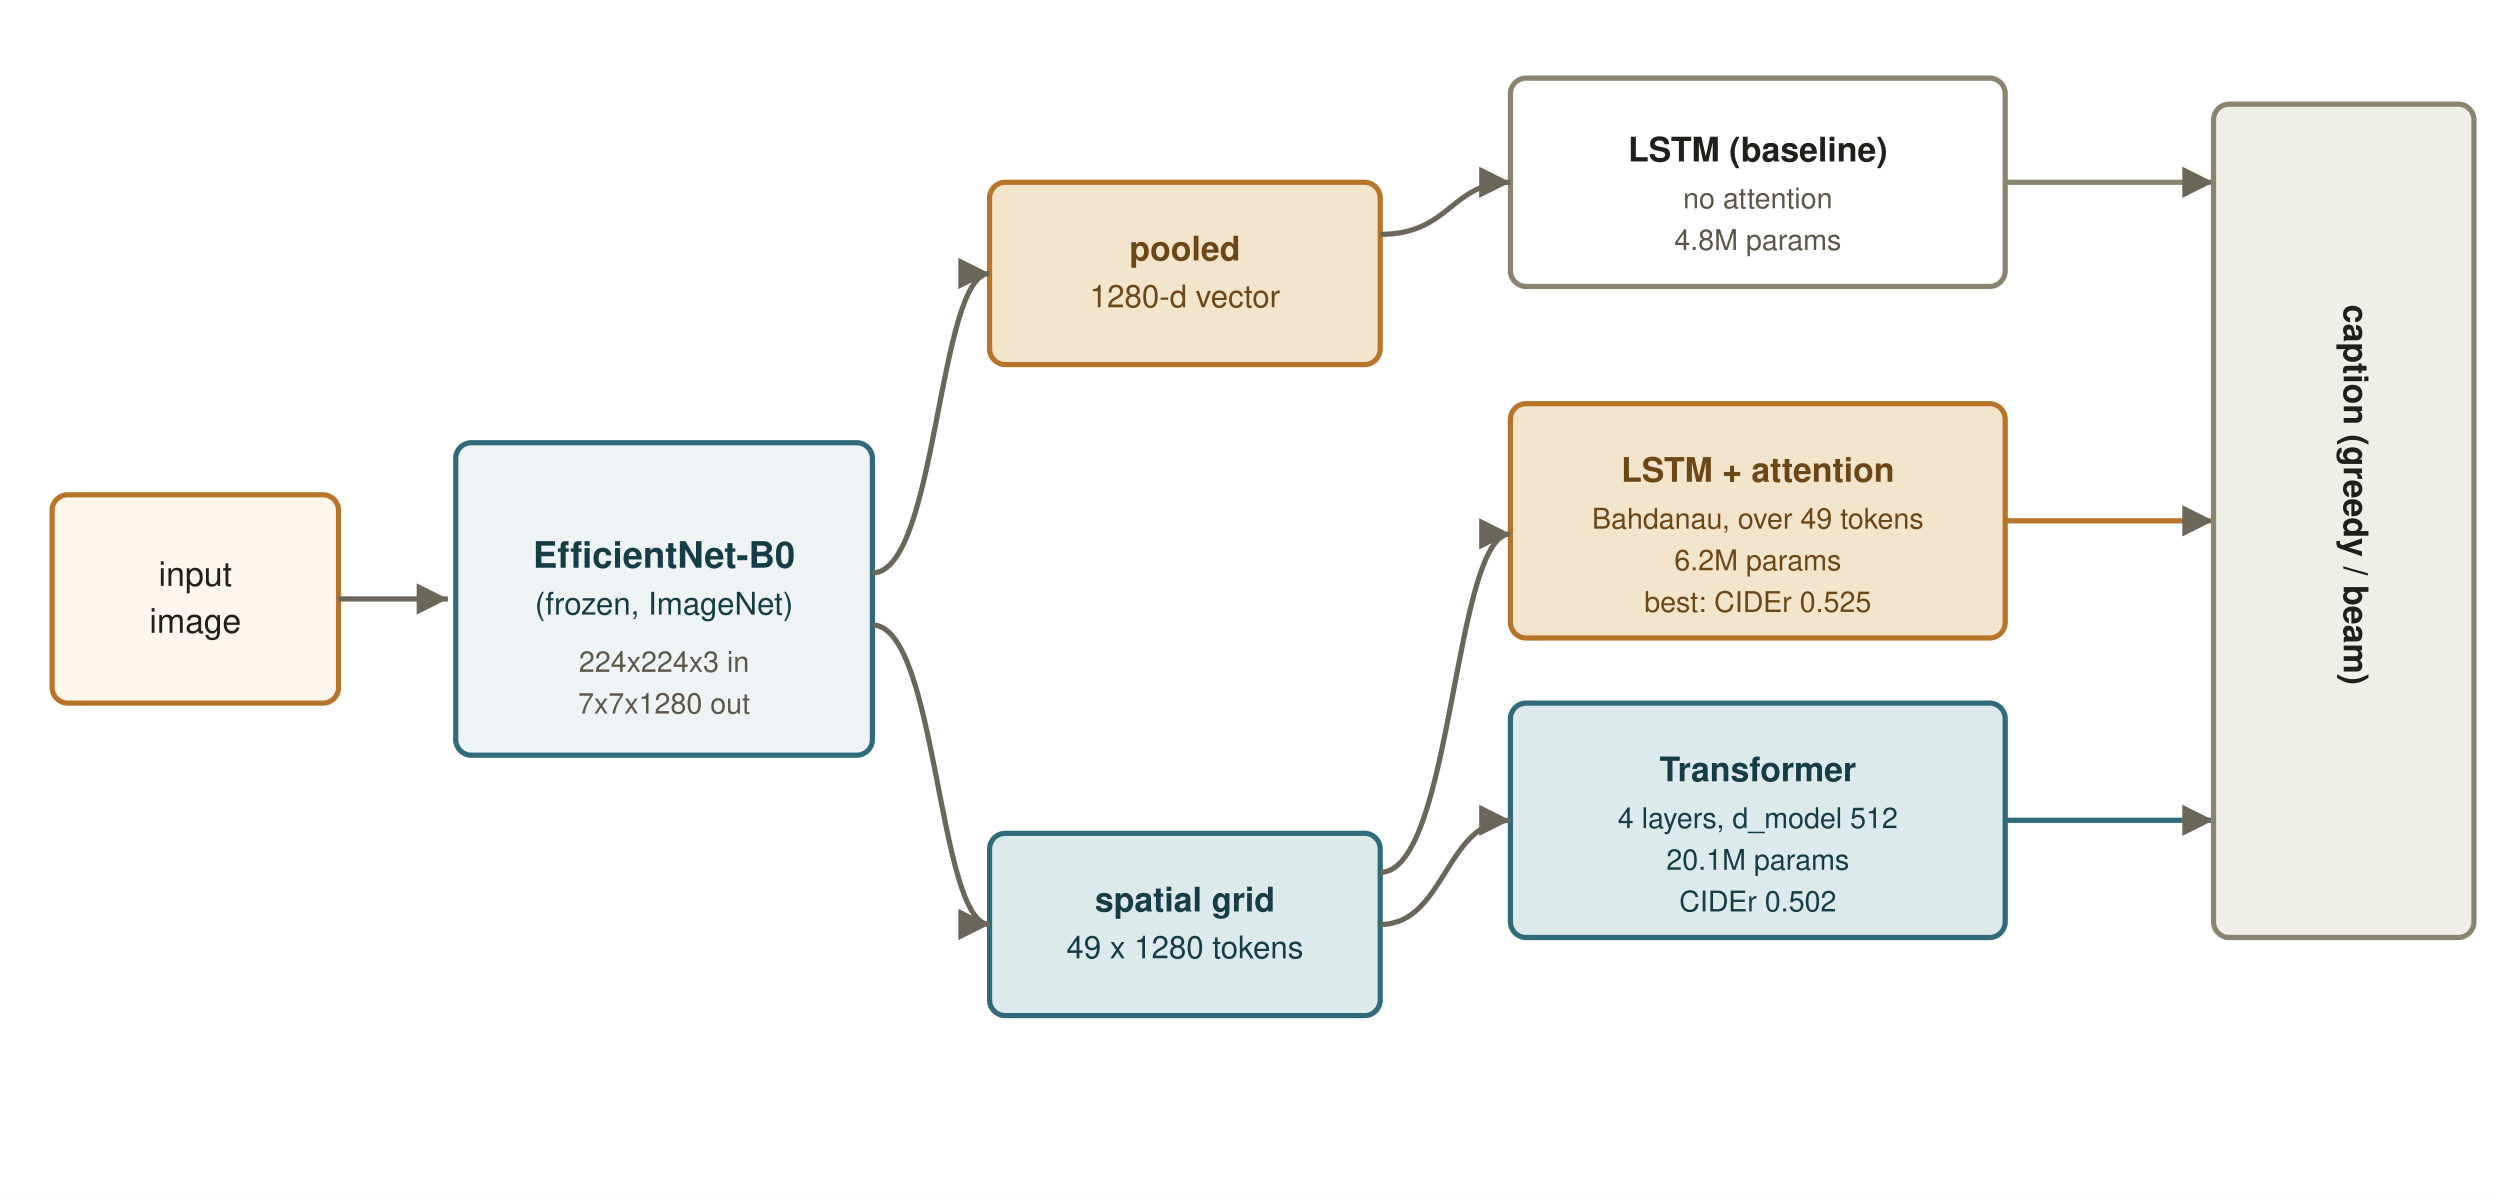
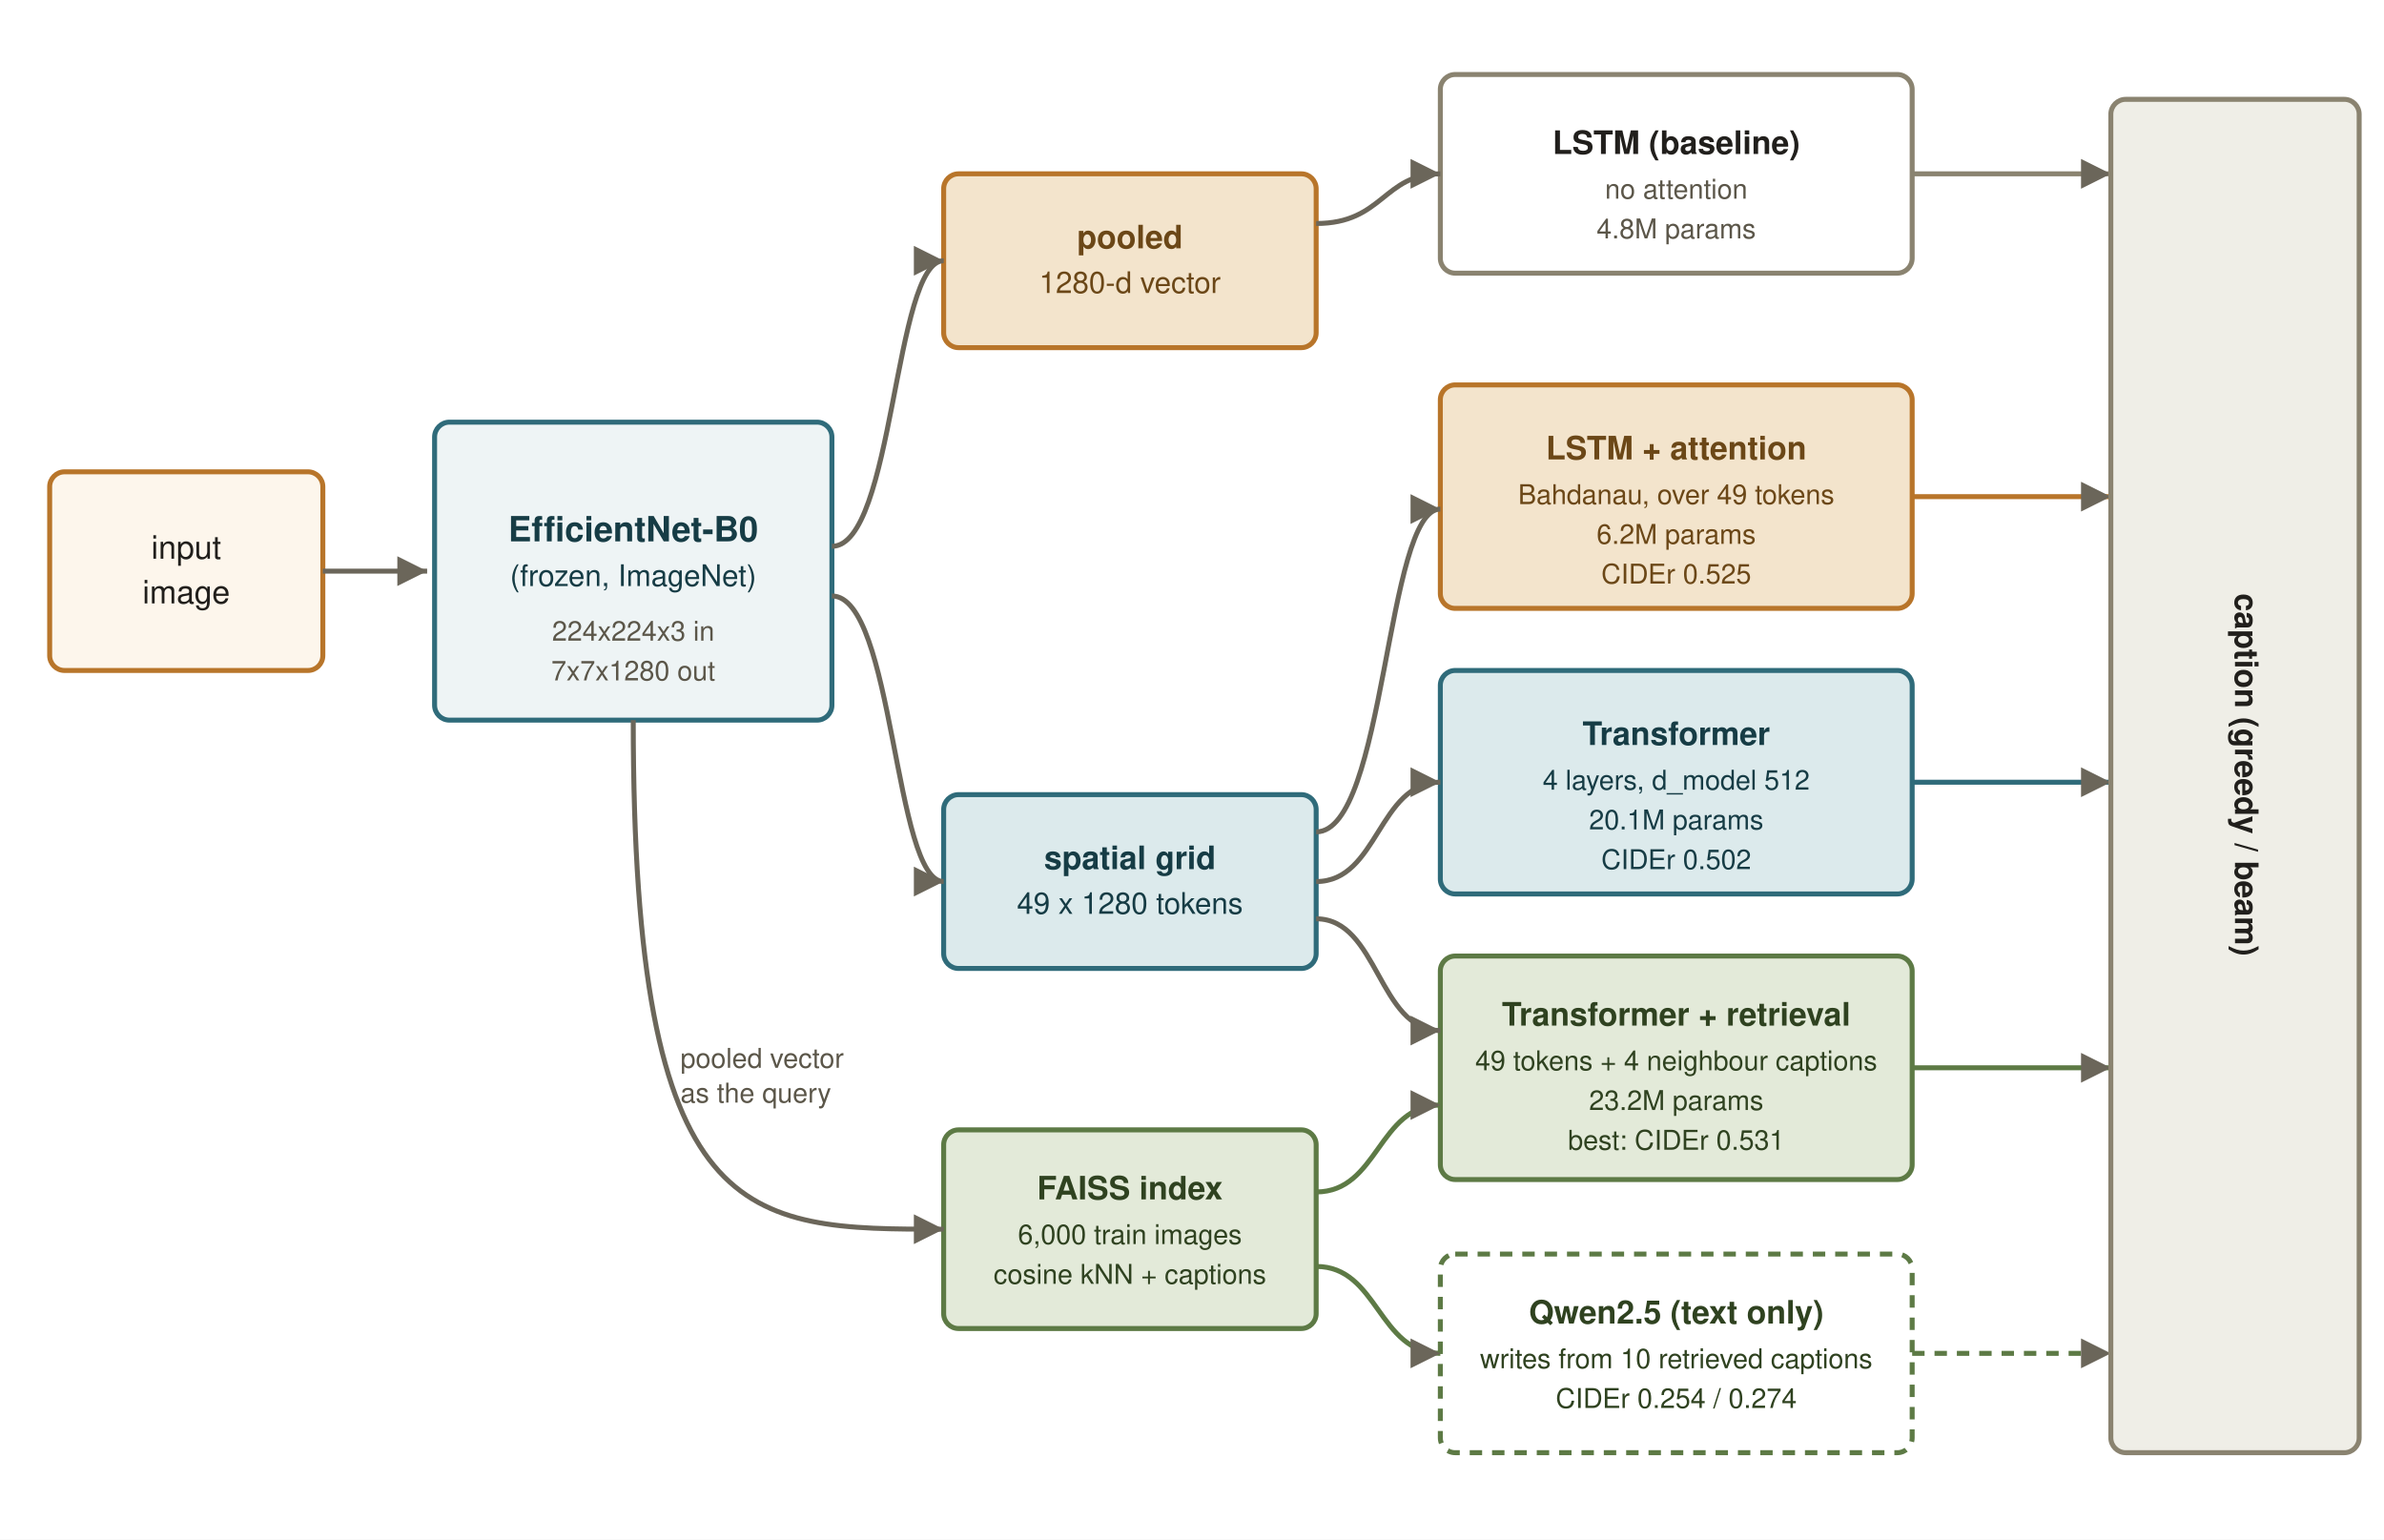
- <svg xmlns="http://www.w3.org/2000/svg" viewBox="0 0 960 460" font-family="Helvetica, Arial, sans-serif">
-   <rect x="0" y="0" width="960" height="460" fill="#ffffff" />
+ <svg xmlns="http://www.w3.org/2000/svg" viewBox="0 0 960 620" font-family="Helvetica, Arial, sans-serif">
+   <rect x="0" y="0" width="960" height="620" fill="#ffffff" />
  <rect x="20" y="190" width="110" height="80" rx="6" fill="#fdf6ec" stroke="#b8752a" stroke-width="2" />
  <text x="75" y="225" text-anchor="middle" font-size="13" fill="#211f1c">input</text>
  <text x="75" y="243" text-anchor="middle" font-size="13" fill="#211f1c">image</text>
  <line x1="130" y1="230" x2="172" y2="230" stroke="#6b665a" stroke-width="2" marker-end="url(#arrow)" />
  <rect x="175" y="170" width="160" height="120" rx="6" fill="#eef4f5" stroke="#2f6b7a" stroke-width="2" />
  <text x="255" y="218" text-anchor="middle" font-size="14" font-weight="bold" fill="#163c45">EfficientNet-B0</text>
  <text x="255" y="236" text-anchor="middle" font-size="12" fill="#163c45">(frozen, ImageNet)</text>
  <text x="255" y="258" text-anchor="middle" font-size="11" fill="#5b5649">224x224x3 in</text>
  <text x="255" y="274" text-anchor="middle" font-size="11" fill="#5b5649">7x7x1280 out</text>
  <rect x="380" y="70" width="150" height="70" rx="6" fill="#f3e4cc" stroke="#b8752a" stroke-width="2" />
  <text x="455" y="100" text-anchor="middle" font-size="13" font-weight="bold" fill="#6b4717">pooled</text>
  <text x="455" y="118" text-anchor="middle" font-size="12" fill="#6b4717">1280-d vector</text>
  <rect x="380" y="320" width="150" height="70" rx="6" fill="#dceaec" stroke="#2f6b7a" stroke-width="2" />
  <text x="455" y="350" text-anchor="middle" font-size="13" font-weight="bold" fill="#163c45">spatial grid</text>
  <text x="455" y="368" text-anchor="middle" font-size="12" fill="#163c45">49 x 1280 tokens</text>
  <path d="M 335 220 C 360 220, 360 105, 380 105" fill="none" stroke="#6b665a" stroke-width="2" marker-end="url(#arrow)" />
  <path d="M 335 240 C 360 240, 360 355, 380 355" fill="none" stroke="#6b665a" stroke-width="2" marker-end="url(#arrow)" />
  <rect x="580" y="30" width="190" height="80" rx="6" fill="#ffffff" stroke="#8a8370" stroke-width="2" />
  <text x="675" y="62" text-anchor="middle" font-size="13" font-weight="bold" fill="#211f1c">LSTM (baseline)</text>
  <text x="675" y="80" text-anchor="middle" font-size="11" fill="#5b5649">no attention</text>
  <text x="675" y="96" text-anchor="middle" font-size="11" fill="#5b5649">4.8M params</text>
  <rect x="580" y="155" width="190" height="90" rx="6" fill="#f3e4cc" stroke="#b8752a" stroke-width="2" />
  <text x="675" y="185" text-anchor="middle" font-size="13" font-weight="bold" fill="#6b4717">LSTM + attention</text>
  <text x="675" y="203" text-anchor="middle" font-size="11" fill="#6b4717">Bahdanau, over 49 tokens</text>
  <text x="675" y="219" text-anchor="middle" font-size="11" fill="#6b4717">6.2M params</text>
-   <text x="675" y="235" text-anchor="middle" font-size="11" fill="#6b4717">best: CIDEr 0.525</text>
+   <text x="675" y="235" text-anchor="middle" font-size="11" fill="#6b4717">CIDEr 0.525</text>
  <rect x="580" y="270" width="190" height="90" rx="6" fill="#dceaec" stroke="#2f6b7a" stroke-width="2" />
  <text x="675" y="300" text-anchor="middle" font-size="13" font-weight="bold" fill="#163c45">Transformer</text>
  <text x="675" y="318" text-anchor="middle" font-size="11" fill="#163c45">4 layers, d_model 512</text>
  <text x="675" y="334" text-anchor="middle" font-size="11" fill="#163c45">20.1M params</text>
  <text x="675" y="350" text-anchor="middle" font-size="11" fill="#163c45">CIDEr 0.502</text>
  <path d="M 530 90 C 557 90, 557 70, 580 70" fill="none" stroke="#6b665a" stroke-width="2" marker-end="url(#arrow)" />
  <path d="M 530 335 C 558 335, 558 205, 580 205" fill="none" stroke="#6b665a" stroke-width="2" marker-end="url(#arrow)" />
  <path d="M 530 355 C 555 355, 555 315, 580 315" fill="none" stroke="#6b665a" stroke-width="2" marker-end="url(#arrow)" />
+   <rect x="380" y="455" width="150" height="80" rx="6" fill="#e3ead9" stroke="#5d7a45" stroke-width="2" />
+   <text x="455" y="483" text-anchor="middle" font-size="13" font-weight="bold" fill="#2f4220">FAISS index</text>
+   <text x="455" y="501" text-anchor="middle" font-size="11" fill="#2f4220">6,000 train images</text>
+   <text x="455" y="517" text-anchor="middle" font-size="11" fill="#2f4220">cosine kNN + captions</text>
+   <path d="M 255 290 C 255 495, 300 495, 380 495" fill="none" stroke="#6b665a" stroke-width="2" marker-end="url(#arrow)" />
+   <text x="274" y="430" font-size="11" fill="#5b5649">pooled vector</text>
+   <text x="274" y="444" font-size="11" fill="#5b5649">as the query</text>
+   <rect x="580" y="385" width="190" height="90" rx="6" fill="#e3ead9" stroke="#5d7a45" stroke-width="2" />
+   <text x="675" y="413" text-anchor="middle" font-size="13" font-weight="bold" fill="#2f4220">Transformer + retrieval</text>
+   <text x="675" y="431" text-anchor="middle" font-size="11" fill="#2f4220">49 tokens + 4 neighbour captions</text>
+   <text x="675" y="447" text-anchor="middle" font-size="11" fill="#2f4220">23.2M params</text>
+   <text x="675" y="463" text-anchor="middle" font-size="11" fill="#2f4220">best: CIDEr 0.531</text>
+   <rect x="580" y="505" width="190" height="80" rx="6" fill="#ffffff" stroke="#5d7a45" stroke-width="2" stroke-dasharray="5 4" />
+   <text x="675" y="533" text-anchor="middle" font-size="13" font-weight="bold" fill="#2f4220">Qwen2.5 (text only)</text>
+   <text x="675" y="551" text-anchor="middle" font-size="11" fill="#2f4220">writes from 10 retrieved captions</text>
+   <text x="675" y="567" text-anchor="middle" font-size="11" fill="#2f4220">CIDEr 0.254 / 0.274</text>
+   <path d="M 530 370 C 555 370, 555 415, 580 415" fill="none" stroke="#6b665a" stroke-width="2" marker-end="url(#arrow)" />
+   <path d="M 530 480 C 555 480, 555 445, 580 445" fill="none" stroke="#5d7a45" stroke-width="2" marker-end="url(#arrow)" />
+   <path d="M 530 510 C 555 510, 555 545, 580 545" fill="none" stroke="#5d7a45" stroke-width="2" marker-end="url(#arrow)" />
  <line x1="770" y1="70" x2="850" y2="70" stroke="#8a8370" stroke-width="2" marker-end="url(#arrow)" />
  <line x1="770" y1="200" x2="850" y2="200" stroke="#b8752a" stroke-width="2" marker-end="url(#arrow)" />
  <line x1="770" y1="315" x2="850" y2="315" stroke="#2f6b7a" stroke-width="2" marker-end="url(#arrow)" />
-   <rect x="850" y="40" width="100" height="320" rx="6" fill="#efeee7" stroke="#8a8370" stroke-width="2" />
-   <text x="900" y="190" text-anchor="middle" font-size="13" font-weight="bold" fill="#211f1c" transform="rotate(90 900 190)">caption (greedy / beam)</text>
+   <line x1="770" y1="430" x2="850" y2="430" stroke="#5d7a45" stroke-width="2" marker-end="url(#arrow)" />
+   <line x1="770" y1="545" x2="850" y2="545" stroke="#5d7a45" stroke-width="2" stroke-dasharray="5 4" marker-end="url(#arrow)" />
+   <rect x="850" y="40" width="100" height="545" rx="6" fill="#efeee7" stroke="#8a8370" stroke-width="2" />
+   <text x="900" y="312" text-anchor="middle" font-size="13" font-weight="bold" fill="#211f1c" transform="rotate(90 900 312)">caption (greedy / beam)</text>
  <defs>
    <marker id="arrow" markerWidth="8" markerHeight="8" refX="6" refY="3" orient="auto">
      <path d="M0,0 L6,3 L0,6 Z" fill="#6b665a" />
    </marker>
  </defs>
</svg>
